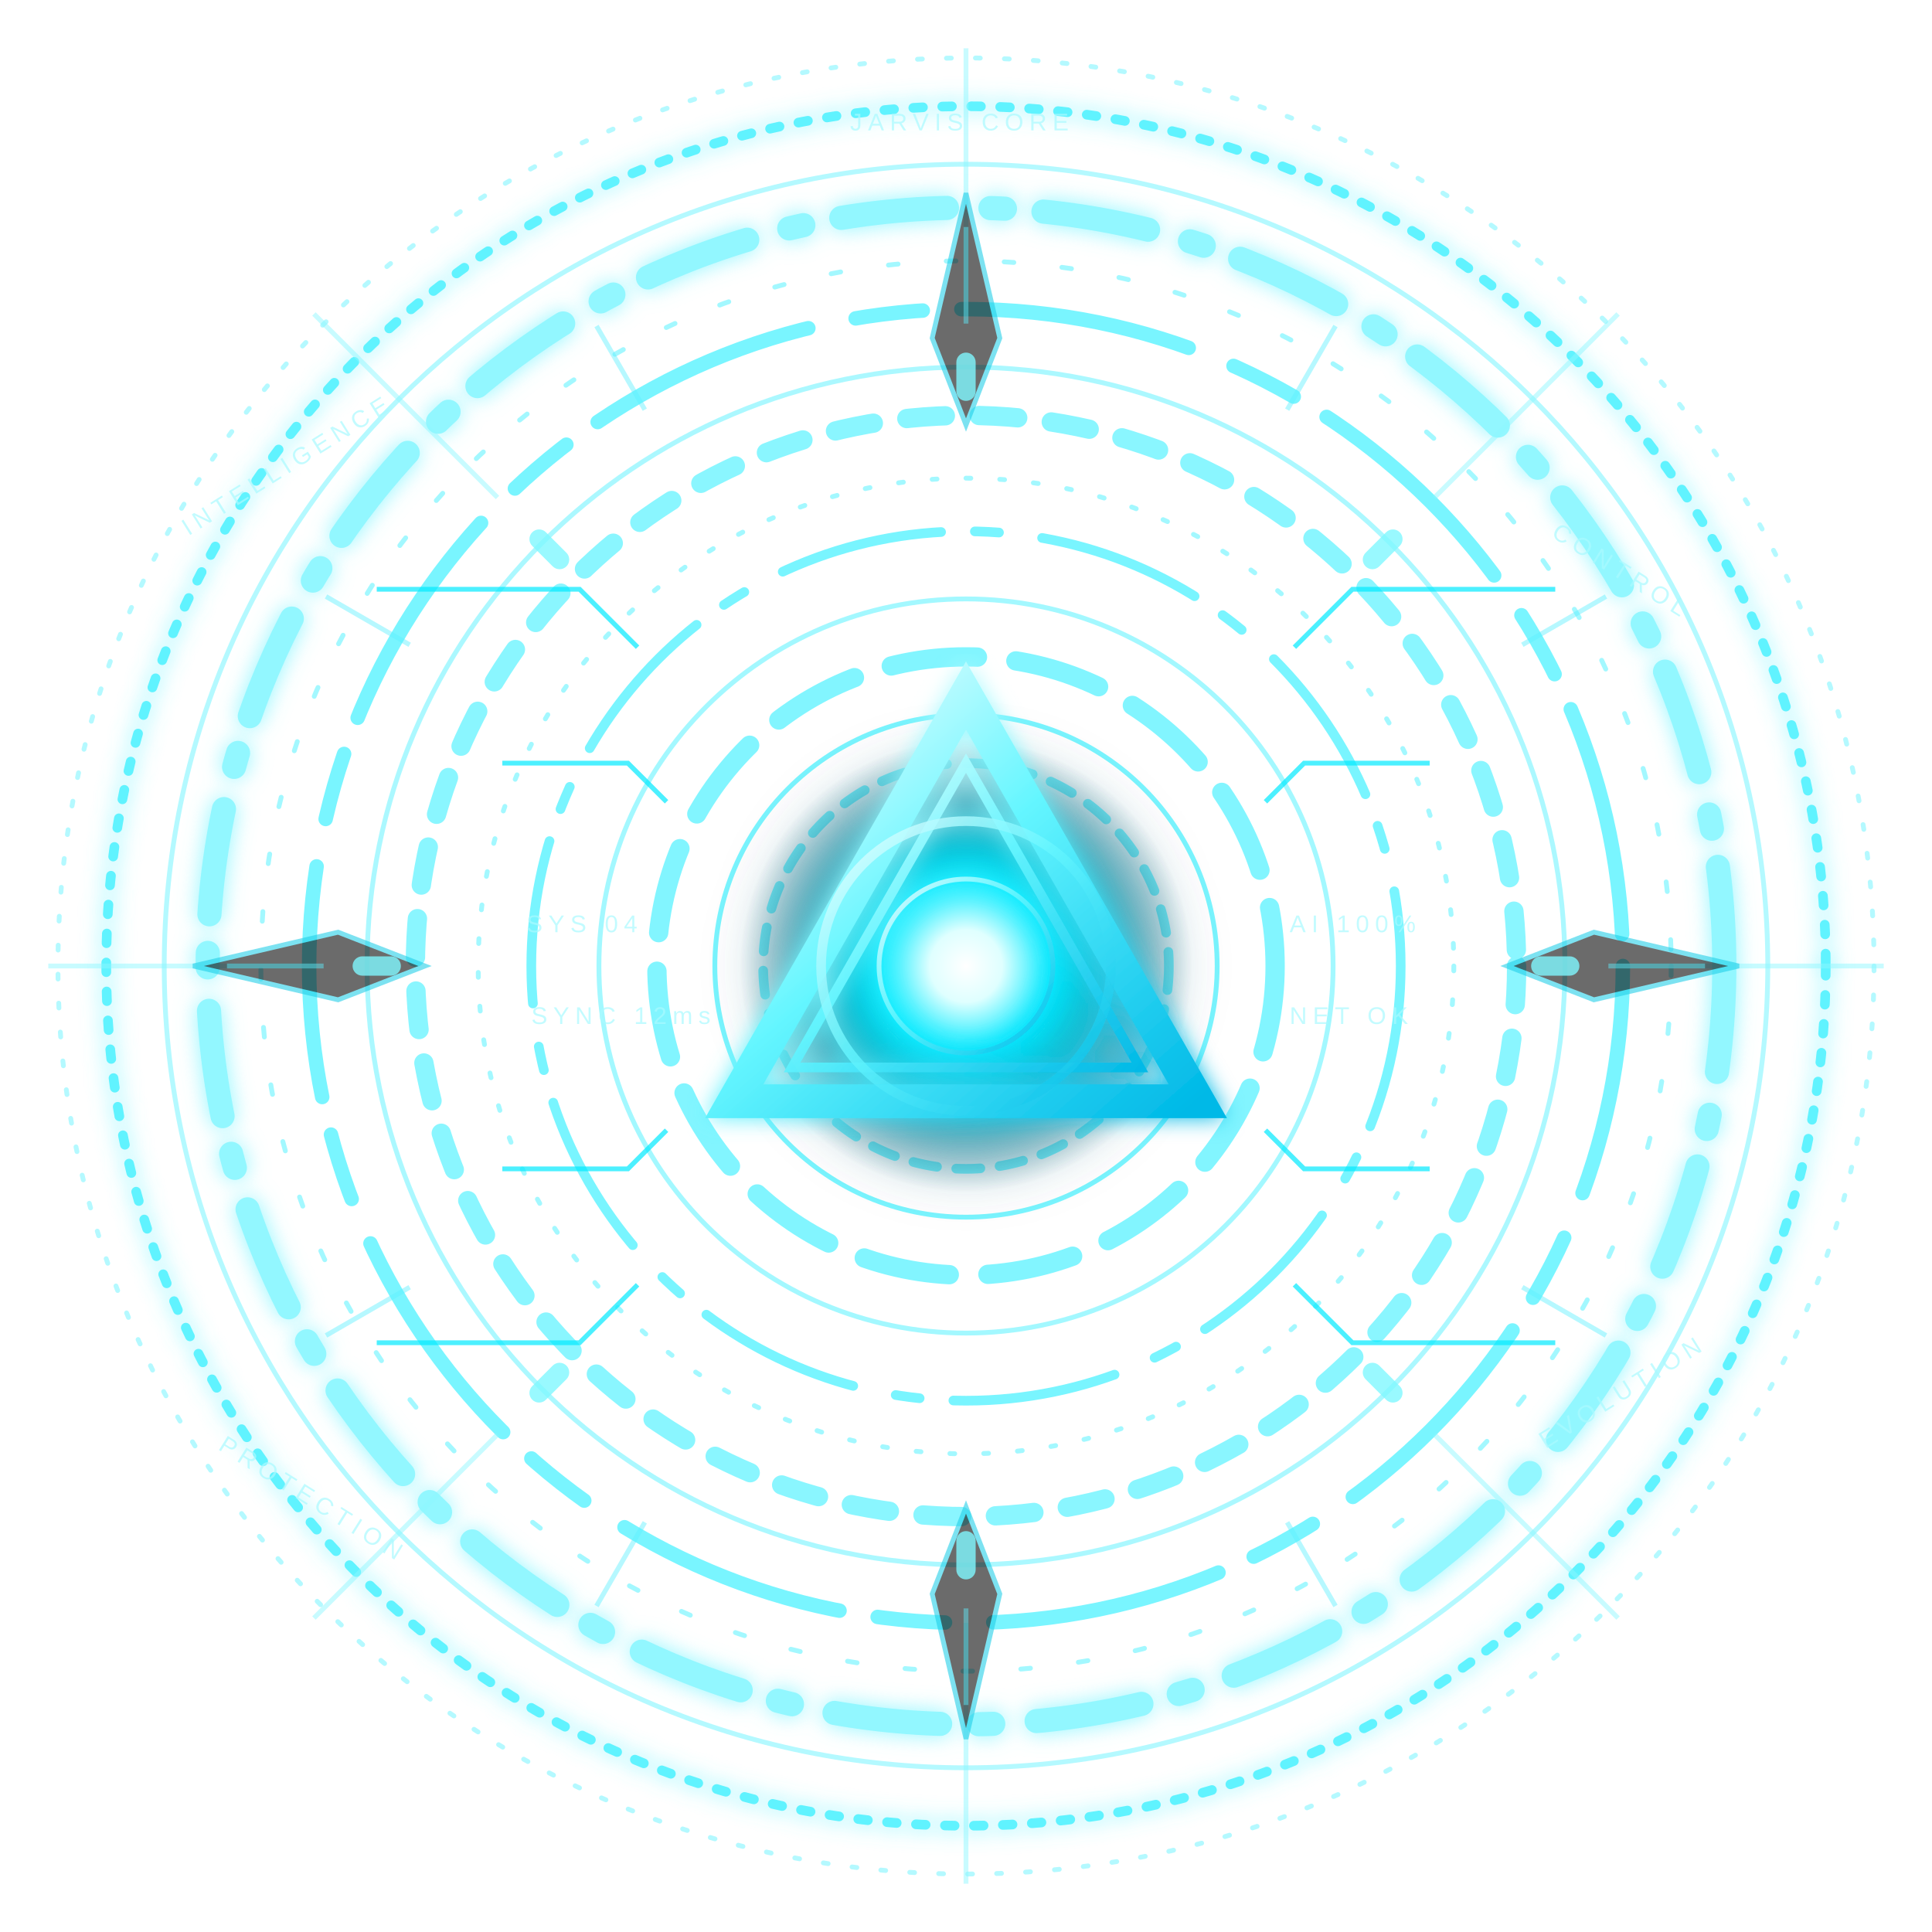
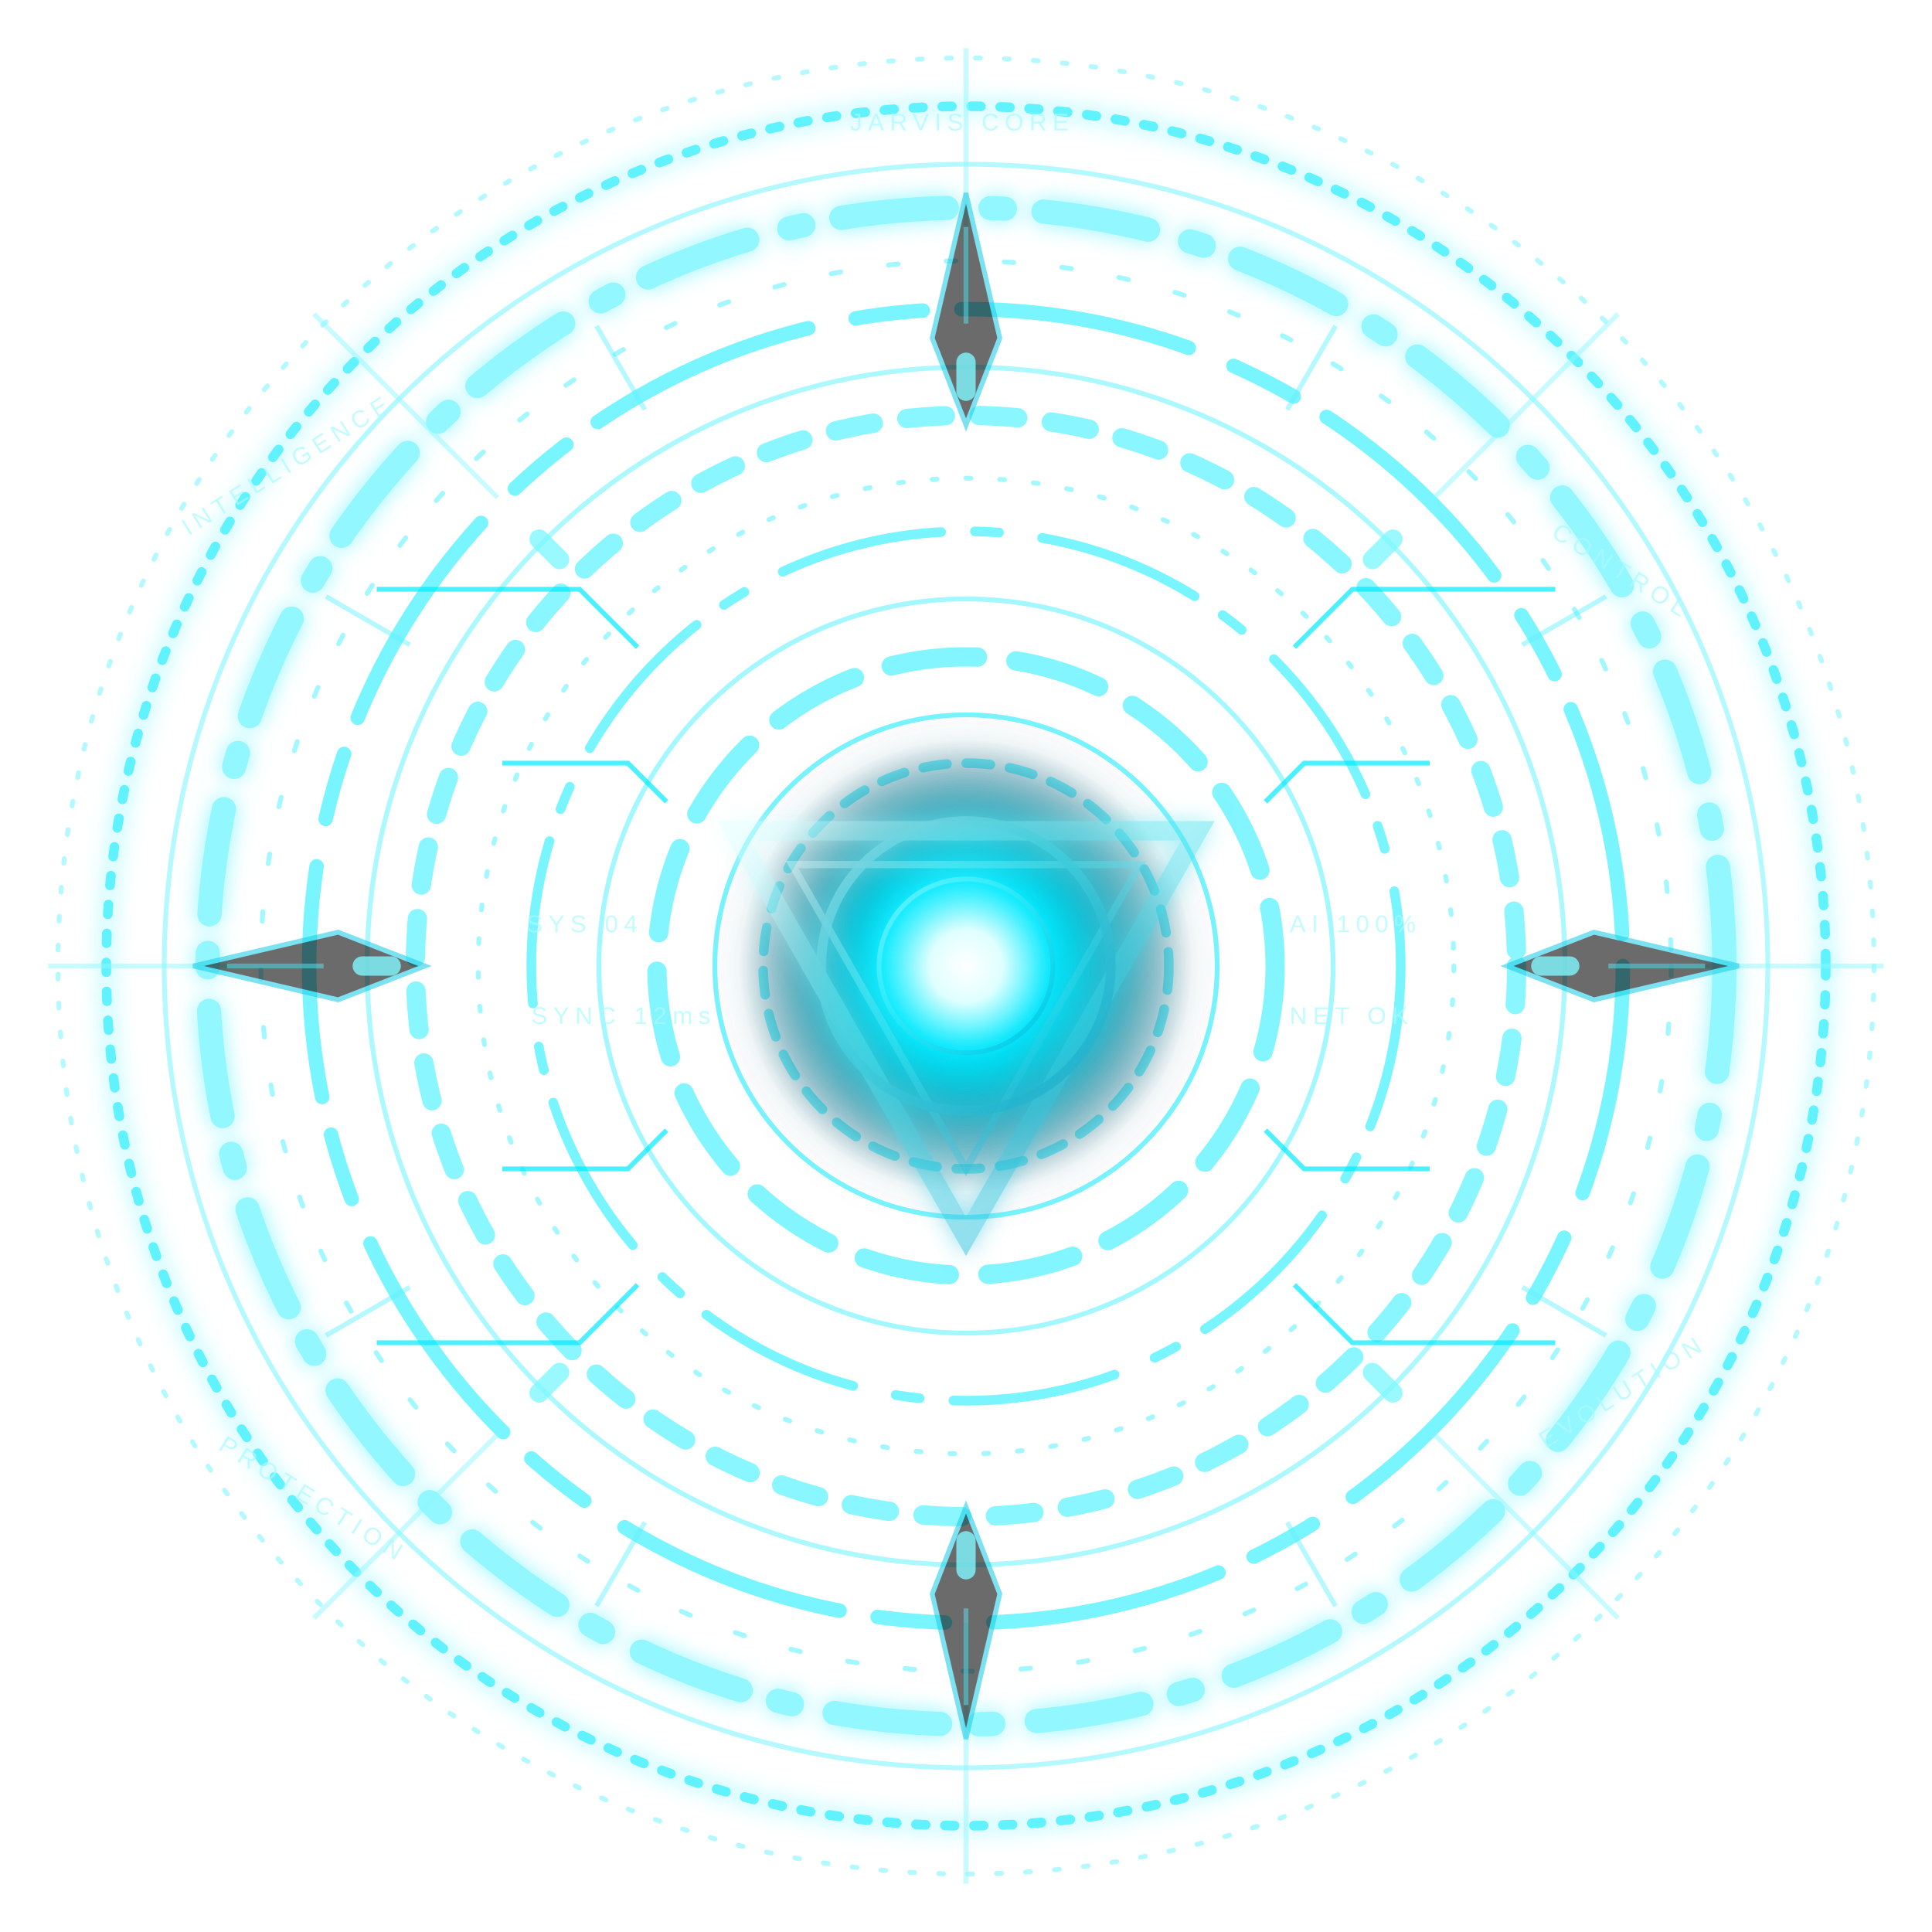
<svg xmlns="http://www.w3.org/2000/svg" viewBox="0 0 400 400">
  <defs>
    <filter id="glow">
      <feGaussianBlur stdDeviation="2.2" result="b" />
      <feMerge>
        <feMergeNode in="b" />
        <feMergeNode in="SourceGraphic" />
      </feMerge>
    </filter>
    <filter id="glow2">
      <feGaussianBlur stdDeviation="5" result="b" />
      <feMerge>
        <feMergeNode in="b" />
        <feMergeNode in="SourceGraphic" />
      </feMerge>
    </filter>
    <radialGradient id="coreg">
      <stop offset="0" stop-color="#fff" />
      <stop offset=".16" stop-color="#dfffff" />
      <stop offset=".38" stop-color="#00eaff" />
      <stop offset="1" stop-color="#003a55" stop-opacity="0" />
    </radialGradient>
    <linearGradient id="tri" x1="0" y1="0" x2="1" y2="1">
-       <stop stop-color="#ffffff" />
-       <stop offset=".45" stop-color="#65f6ff" />
-       <stop offset="1" stop-color="#00b9e7" />
+       <stop stop-color="#dfffff" />
+       <stop offset=".45" stop-color="#55e8f2" />
+       <stop offset="1" stop-color="#009fca" />
    </linearGradient>
  </defs>
  <g fill="none" stroke="#58f2ff" stroke-linecap="round">
    <circle cx="200" cy="200" r="188" stroke-width="1" opacity=".45" stroke-dasharray="1 5" />
    <circle cx="200" cy="200" r="178" stroke-width="2" opacity=".95" stroke-dasharray="2 4" filter="url(#glow)" />
    <circle cx="200" cy="200" r="166" stroke-width="1" opacity=".45" />
    <circle cx="200" cy="200" r="157" stroke-width="5" opacity=".65" stroke-dasharray="22 9 3 8" filter="url(#glow)" />
    <circle cx="200" cy="200" r="146" stroke-width="1" opacity=".55" stroke-dasharray="2 10" />
    <circle cx="200" cy="200" r="136" stroke-width="3" opacity=".8" stroke-dasharray="48 10 14 8" />
    <circle cx="200" cy="200" r="124" stroke-width="1" opacity=".5" />
    <circle cx="200" cy="200" r="114" stroke-width="4" opacity=".7" stroke-dasharray="8 7" />
    <circle cx="200" cy="200" r="101" stroke-width="1" opacity=".55" stroke-dasharray="1 6" />
    <circle cx="200" cy="200" r="90" stroke-width="2" opacity=".8" stroke-dasharray="34 7 5 9" />
    <circle cx="200" cy="200" r="76" stroke-width="1" opacity=".55" />
    <circle cx="200" cy="200" r="64" stroke-width="4" opacity=".75" stroke-dasharray="18 8" />
    <circle cx="200" cy="200" r="52" stroke-width="1" opacity=".8" />
    <circle cx="200" cy="200" r="42" stroke-width="2" opacity=".75" stroke-dasharray="5 4" />
  </g>
  <g stroke="#8bf7ff" stroke-width="1" opacity=".48">
    <path d="M200 10v54M200 336v54M10 200h54M336 200h54" />
    <path d="M65 65l38 38M297 297l38 38M335 65l-38 38M103 297l-38 38" />
  </g>
  <g stroke="#1ecde7" stroke-width="1" opacity=".58">
    <path d="M200 40l7 30-7 18-7-18z" />
    <path d="M360 200l-30 7-18-7 18-7z" />
    <path d="M200 360l-7-30 7-18 7 18z" />
    <path d="M40 200l30-7 18 7-18 7z" />
  </g>
  <g transform="translate(200 200)">
    <g stroke="#5eefff" stroke-width="1" opacity=".45">
      <path d="M0-153v20" />
      <path d="M0-153v20" transform="rotate(30)" />
      <path d="M0-153v20" transform="rotate(60)" />
      <path d="M0-153v20" transform="rotate(90)" />
      <path d="M0-153v20" transform="rotate(120)" />
      <path d="M0-153v20" transform="rotate(150)" />
      <path d="M0-153v20" transform="rotate(180)" />
      <path d="M0-153v20" transform="rotate(210)" />
      <path d="M0-153v20" transform="rotate(240)" />
      <path d="M0-153v20" transform="rotate(270)" />
      <path d="M0-153v20" transform="rotate(300)" />
      <path d="M0-153v20" transform="rotate(330)" />
    </g>
    <g fill="#7ff8ff" opacity=".8">
      <rect x="-2" y="-127" width="4" height="10" rx="2" />
      <rect x="-2" y="-127" width="4" height="10" rx="2" transform="rotate(45)" />
      <rect x="-2" y="-127" width="4" height="10" rx="2" transform="rotate(90)" />
      <rect x="-2" y="-127" width="4" height="10" rx="2" transform="rotate(135)" />
      <rect x="-2" y="-127" width="4" height="10" rx="2" transform="rotate(180)" />
      <rect x="-2" y="-127" width="4" height="10" rx="2" transform="rotate(225)" />
      <rect x="-2" y="-127" width="4" height="10" rx="2" transform="rotate(270)" />
      <rect x="-2" y="-127" width="4" height="10" rx="2" transform="rotate(315)" />
    </g>
  </g>
  <g opacity=".7" fill="none" stroke="#00eaff">
    <path d="M78 122h42l12 12" />
    <path d="M322 122h-42l-12 12" />
    <path d="M78 278h42l12-12" />
    <path d="M322 278h-42l-12-12" />
    <path d="M104 158h26l8 8M296 158h-26l-8 8M104 242h26l8-8M296 242h-26l-8-8" />
  </g>
  <circle cx="200" cy="200" r="47" fill="url(#coreg)" filter="url(#glow2)" />
-   <g filter="url(#glow)" fill="none" stroke="url(#tri)">
-     <polygon points="200,144 248,228 152,228" stroke-width="7" />
-     <polygon points="200,158 236,221 164,221" stroke-width="2" opacity=".95" />
-     <circle cx="200" cy="200" r="30" stroke-width="2" opacity=".8" />
-     <circle cx="200" cy="200" r="18" stroke-width="1" opacity=".85" />
+   <g filter="url(#glow)" fill="none" stroke="url(#tri)" opacity=".5">
+     <polygon points="152,172 248,172 200,256" stroke-width="4" />
+     <polygon points="164,179 236,179 200,242" stroke-width="1.5" opacity=".82" />
+     <circle cx="200" cy="200" r="30" stroke-width="2" opacity=".82" />
+     <circle cx="200" cy="200" r="18" stroke-width="1" opacity=".88" />
  </g>
  <g fill="#a9faff" font-family="Arial,sans-serif" font-size="5" letter-spacing="1.2" opacity=".7">
    <text x="176" y="27">JARVIS CORE</text>
    <text x="39" y="111" transform="rotate(-32 39 111)">INTELLIGENCE</text>
    <text x="321" y="111" transform="rotate(32 321 111)">CONTROL</text>
    <text x="45" y="300" transform="rotate(32 45 300)">PROTECTION</text>
    <text x="320" y="300" transform="rotate(-32 320 300)">EVOLUTION</text>
    <text x="109" y="193">SYS 04</text>
    <text x="267" y="193">AI 100%</text>
    <text x="110" y="212">SYNC 12ms</text>
    <text x="267" y="212">NET OK</text>
  </g>
</svg>
